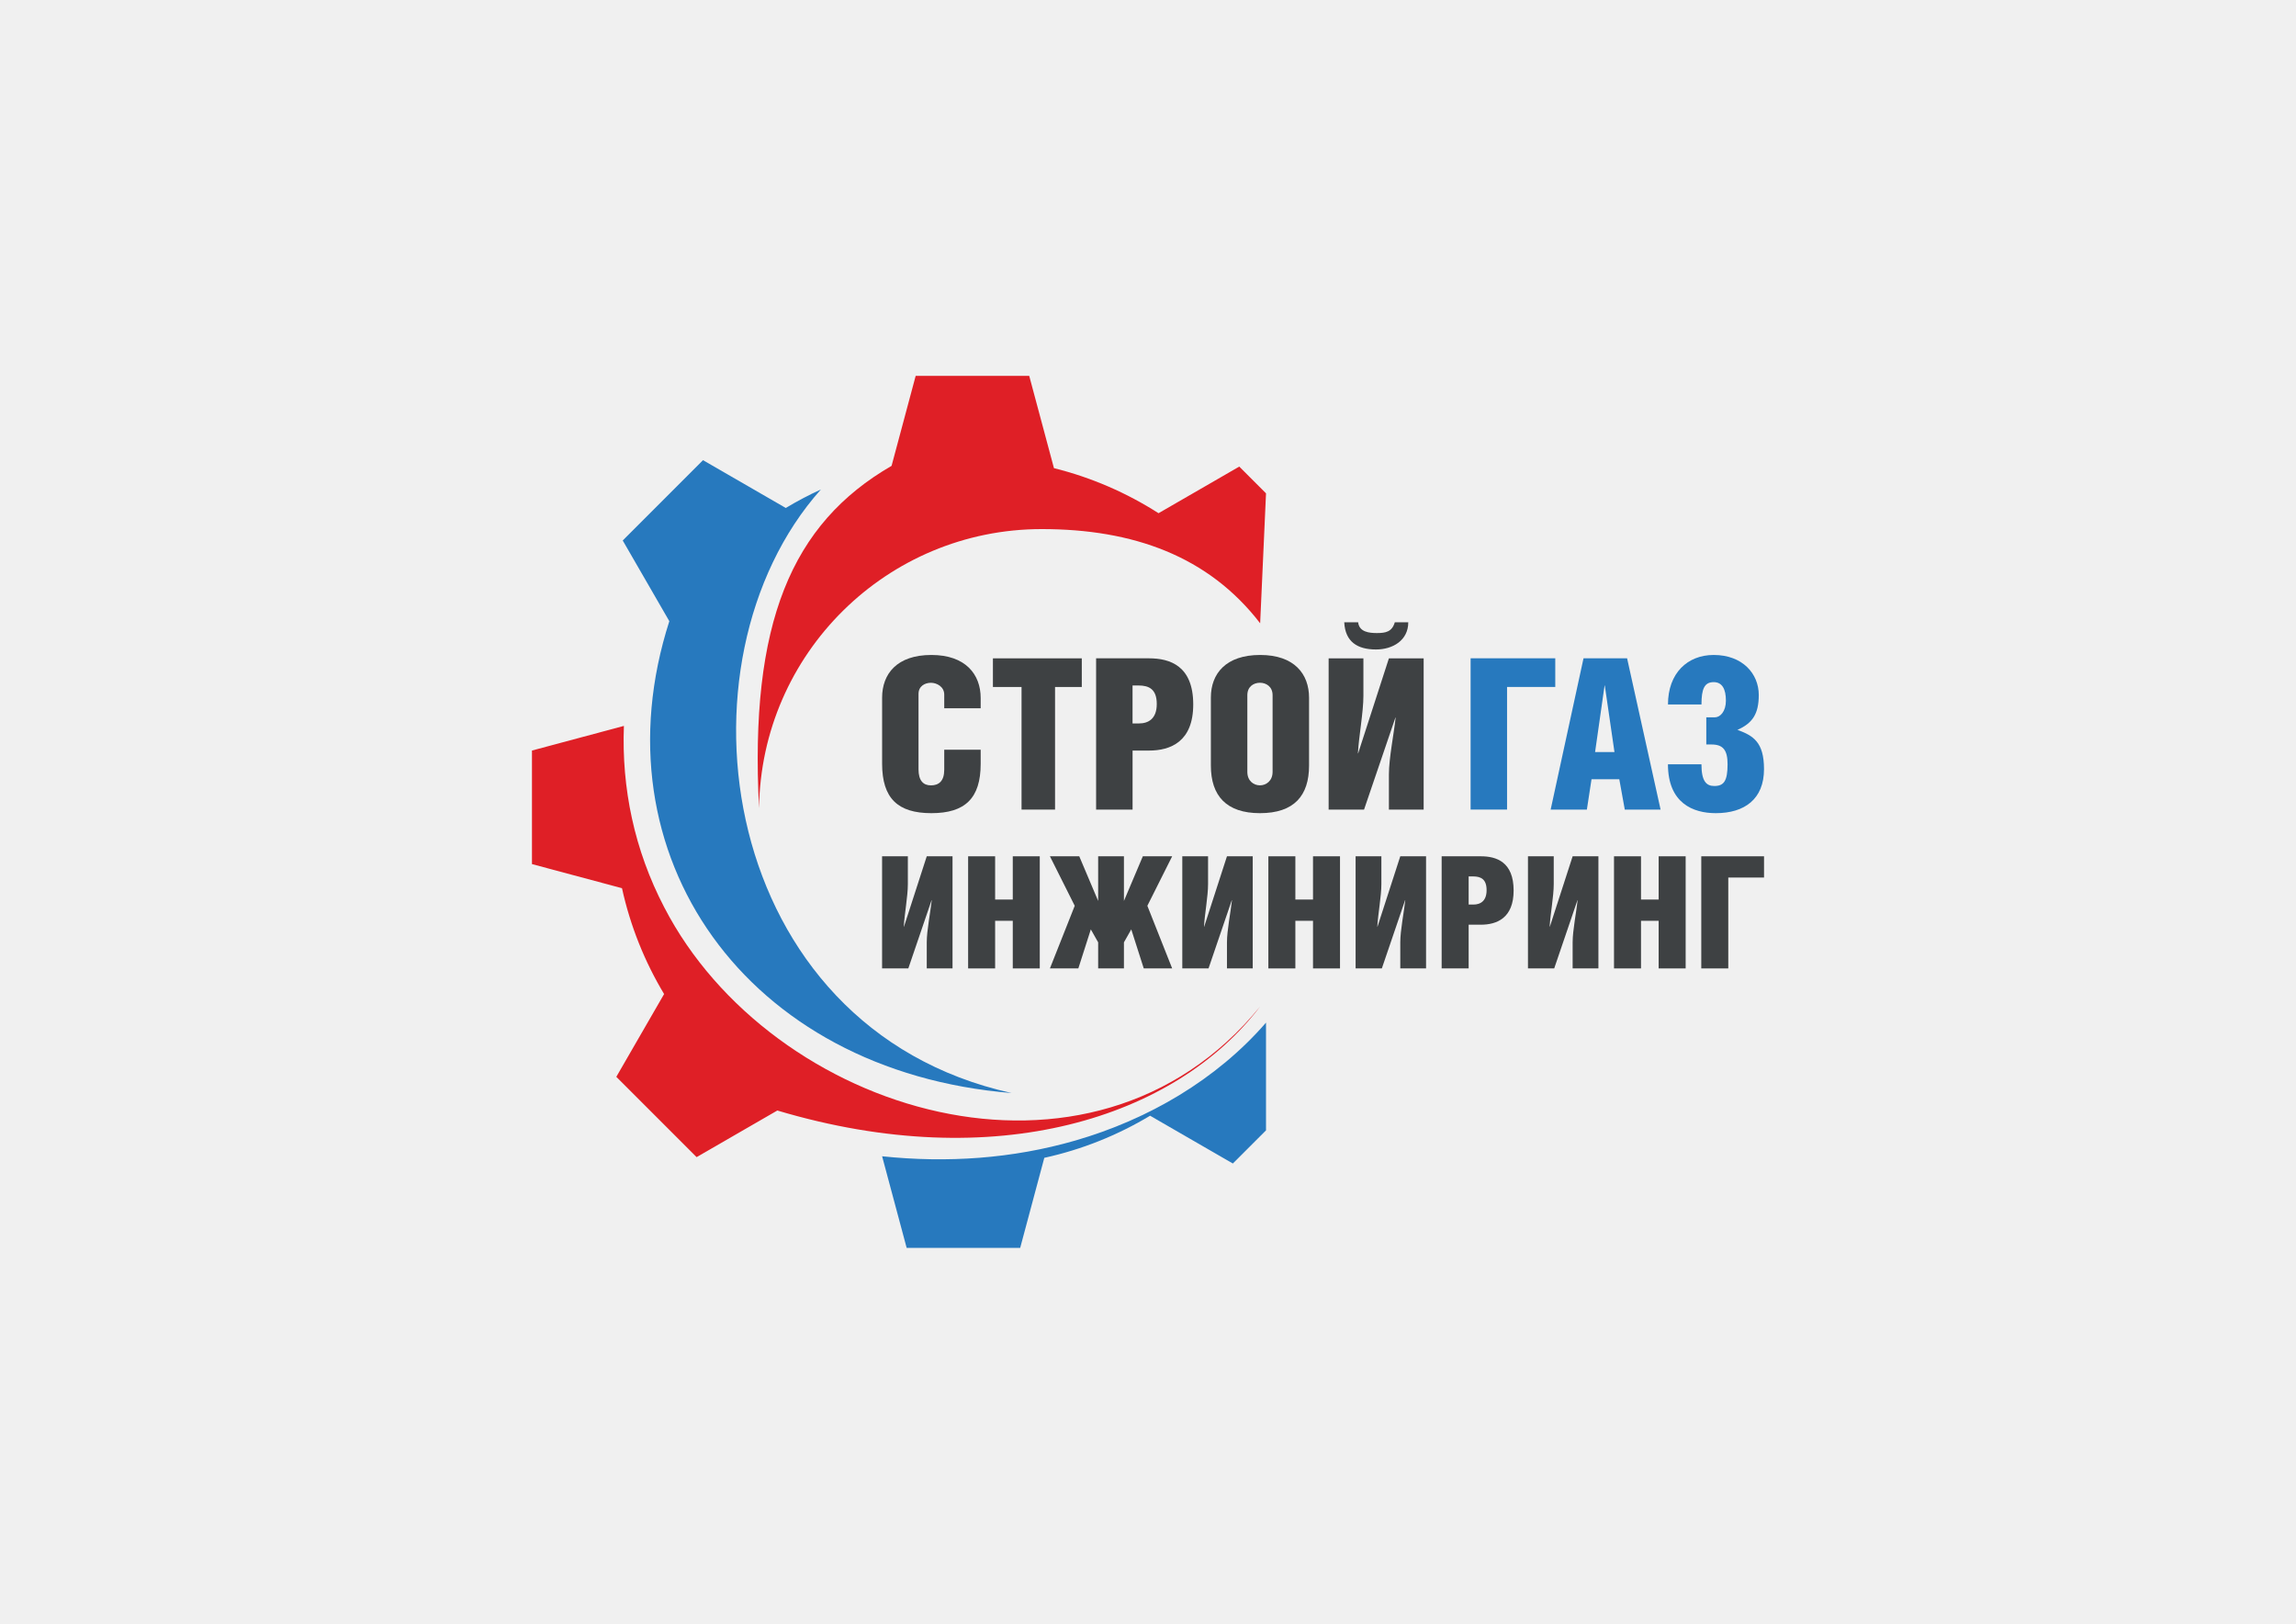
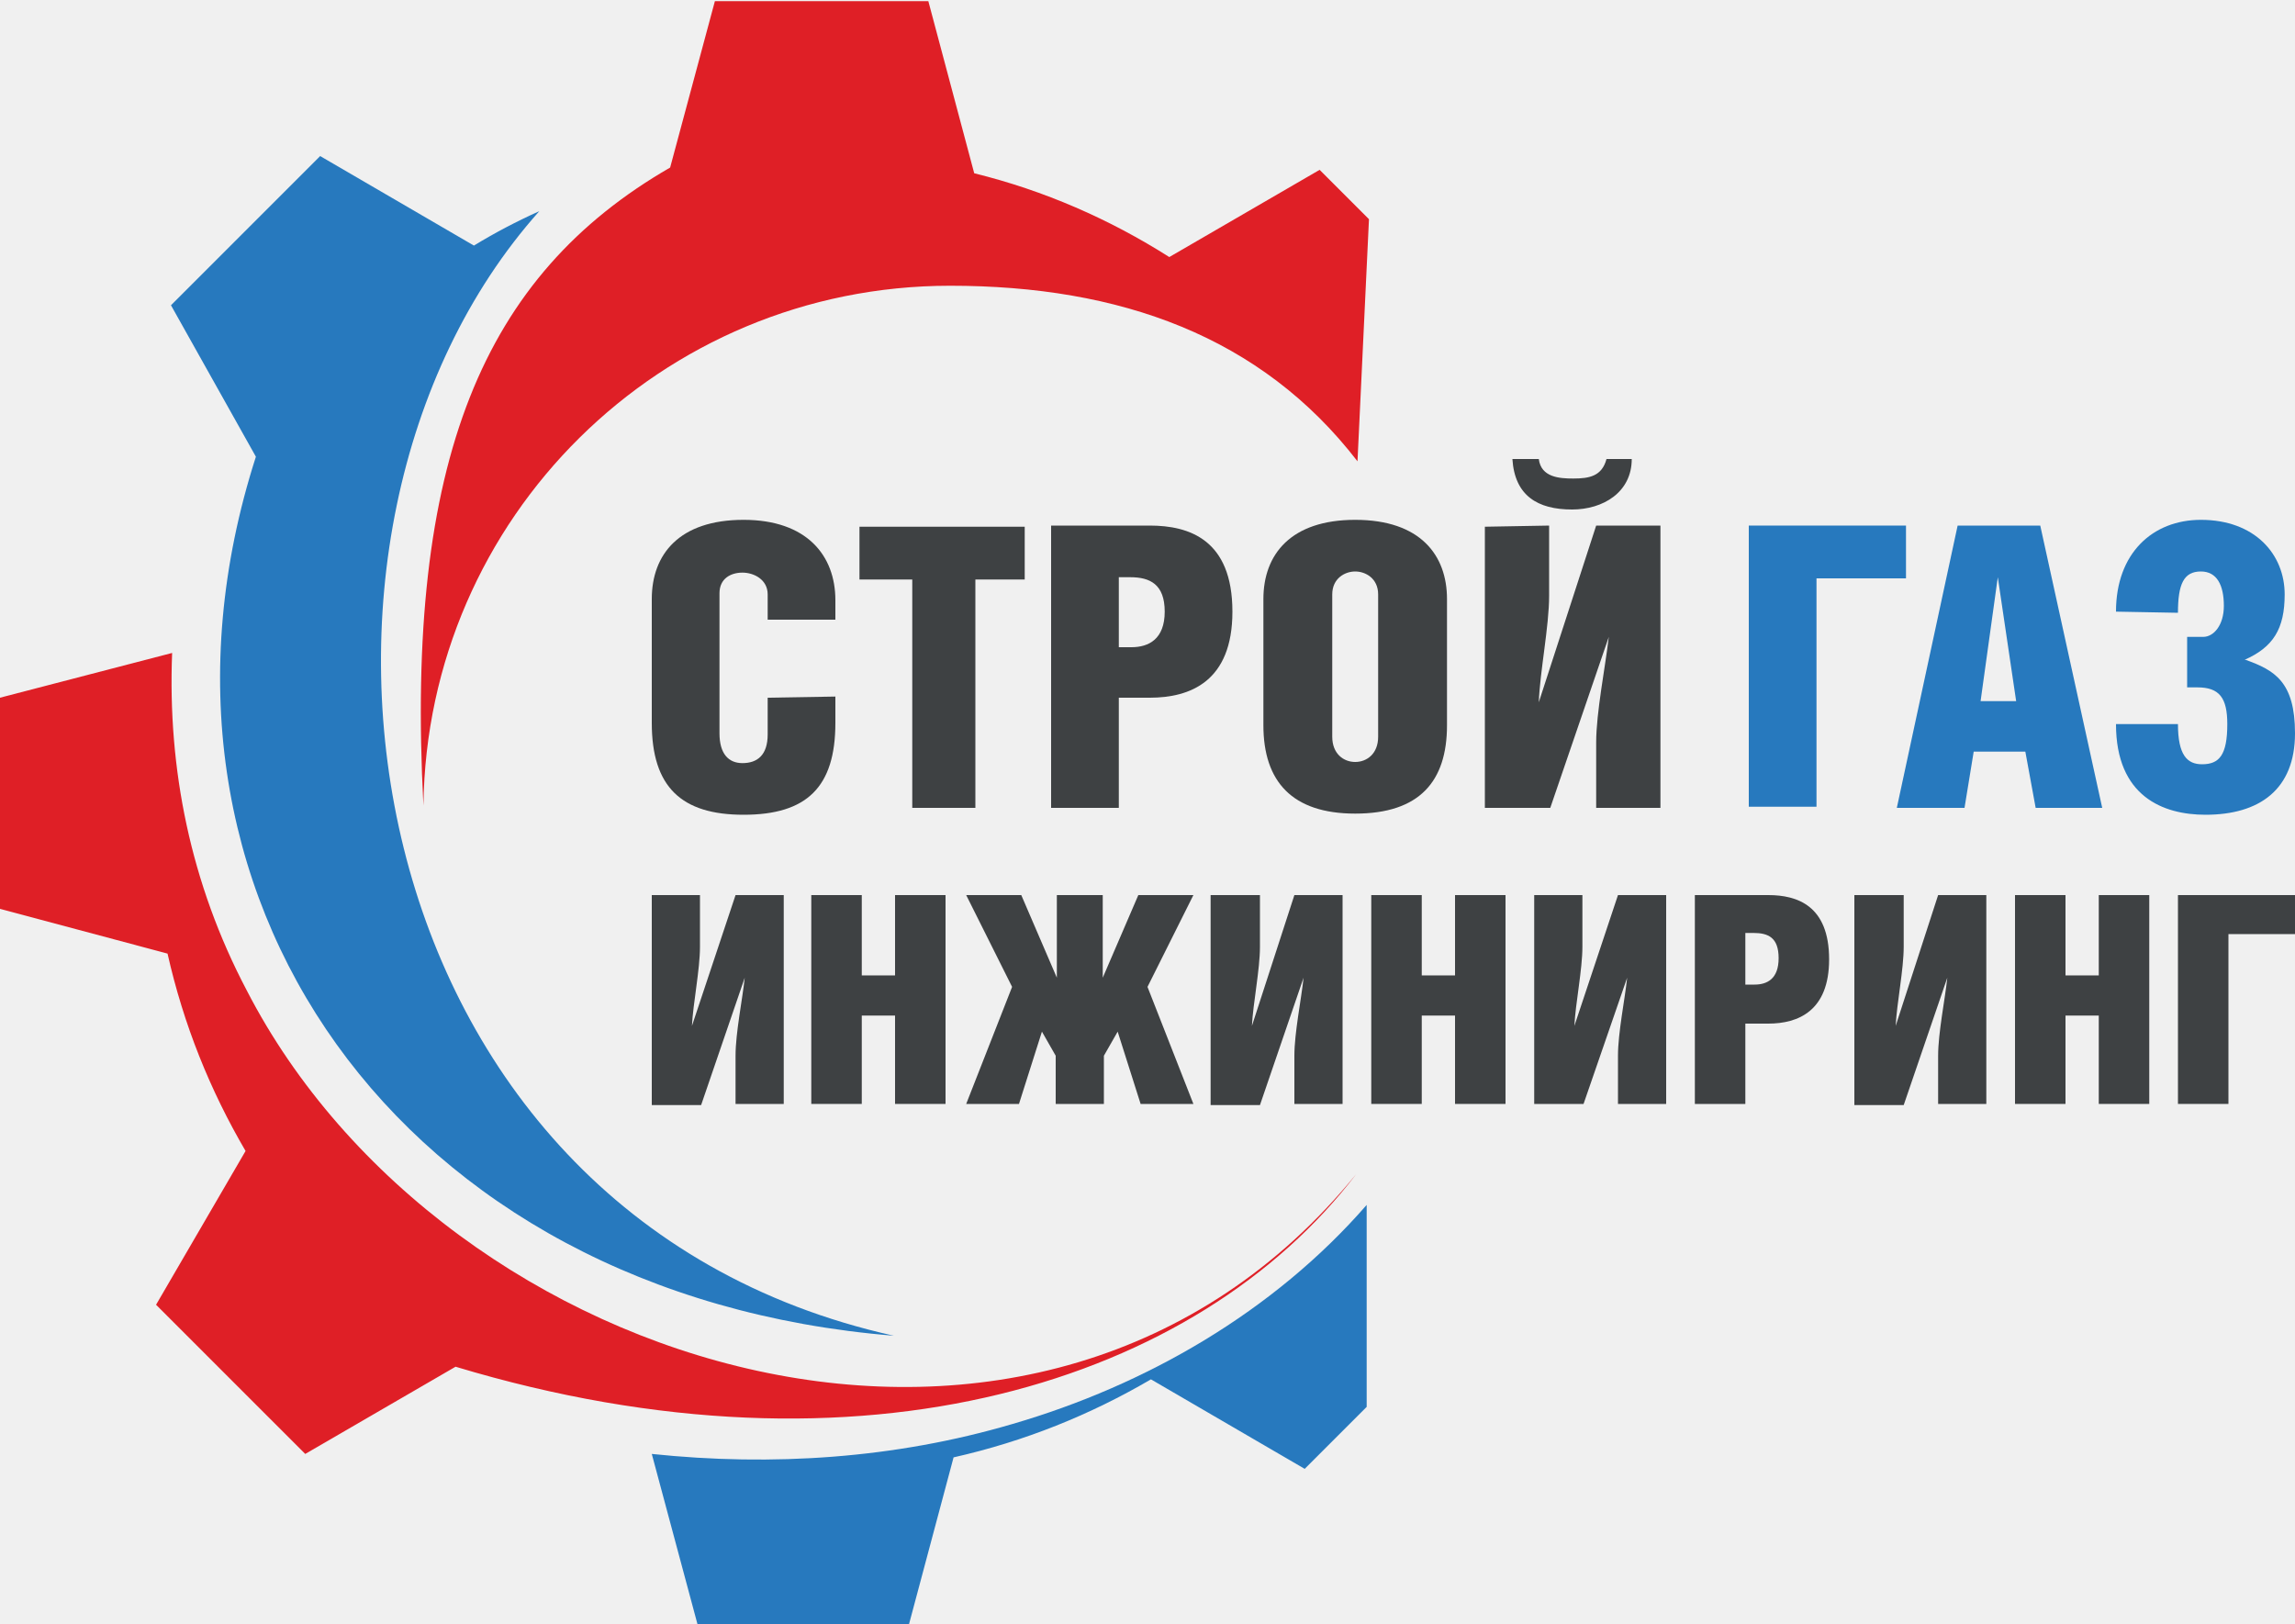
- <svg xmlns="http://www.w3.org/2000/svg" version="1.1" id="Layer_1" x="0px" y="0px" viewBox="0 0 841.89 595.28" style="enable-background:new 0 0 841.89 595.28;" xml:space="preserve">
+ <svg xmlns="http://www.w3.org/2000/svg" version="1.1" id="Layer_1" x="0px" y="0px" viewBox="0 0 200 141.5" style="enable-background:new 0 0 200 141.5;" xml:space="preserve">
  <style type="text/css">
- 	.st0{fill:#3E4143;}
- 	.st1{fill:#2779BE;}
- 	.st2{fill:#DF1F26;}
- 	.st3{fill:#1E3455;}
- 	.st4{fill-rule:evenodd;clip-rule:evenodd;fill:#2779BE;}
- 	.st5{fill-rule:evenodd;clip-rule:evenodd;fill:#DF1F26;}
- 	.st6{fill-rule:evenodd;clip-rule:evenodd;fill:#FFFFFF;}
- 	.st7{fill:#FFFFFF;}
- 	.st8{fill-rule:evenodd;clip-rule:evenodd;fill:#3E4143;}
+ 	.st0{fill:#2779BE;}
+ 	.st1{fill:#DF1F26;}
+ 	.st2{fill:#3E4143;}
</style>
  <g>
    <g>
-       <path class="st4" d="M323.45,423.91l9,33.58l41.63,0l8.84-33.01c13.9-3.05,26.96-8.33,38.79-15.44l30.35,17.52l12.16-12.16v-39.49    c-18.21,20.99-43.28,35.52-69.86,43.21C371.2,424.82,347.17,426.4,323.45,423.91 M245.43,227.74    c-27.57,85.72,28.06,165.05,125.48,172.98C263.13,376.88,244.66,242.63,301,179.45c-4.43,2.02-8.73,4.29-12.87,6.78l-30.35-17.52    l-29.44,29.44L245.43,227.74z" />
-       <path class="st5" d="M462.08,368.97c-61.88,76-179.54,39.12-218.52-36.34c-10.96-21-15.67-43.7-14.79-66.5l-33.71,9.03l0,41.63    l33.01,8.84c3.05,13.9,8.33,26.96,15.44,38.8l-17.52,30.35l29.44,29.44l29.6-17.09C365.03,431,430.99,409.85,462.08,368.97     M326.92,170.79c-36.69,21.19-52.14,57.69-48.59,125.47c0.74-56.62,46.87-102.29,103.66-102.29c33.49,0,61.12,9.9,80.08,34.54    l2.15-47.64l-9.81-9.81l-29.6,17.09c-11.65-7.45-24.56-13.09-38.35-16.52l-9.07-33.84h-41.63L326.92,170.79z" />
+       <path class="st0" d="M56.8,126.7l4,14.9h18.4l3.9-14.6c6.2-1.4,11.9-3.7,17.2-6.8l13.4,7.8l5.4-5.4V105    c-8.1,9.3-19.2,15.7-30.9,19.1C78,127.1,67.3,127.8,56.8,126.7 M22.3,39.8c-12.2,37.9,12.4,73.1,55.6,76.6    c-47.7-10.6-55.9-70-30.9-98c-2,0.9-3.9,1.9-5.7,3l-13.4-7.8l-13,13L22.3,39.8z" />
+       <path class="st1" d="M118.2,102.3C90.8,136,38.7,119.7,21.5,86.3c-4.9-9.3-6.9-19.3-6.5-29.4L0,60.8v18.4l14.6,3.9    c1.4,6.2,3.7,11.9,6.8,17.2l-7.8,13.4l13,13l13.1-7.6C75.2,129.8,104.4,120.4,118.2,102.3 M58.4,14.6C42.1,24,35.3,40.1,36.9,70.2    c0.3-25.1,20.7-45.3,45.9-45.3c14.8,0,27.1,4.4,35.5,15.3l1-21.1l-4.3-4.3l-13.1,7.6c-5.2-3.3-10.9-5.8-17-7.3l-4-15H62.3    L58.4,14.6z" />
    </g>
    <g>
-       <path class="st0" d="M359.59,274.87v5.18c0,12.59-5.71,18.07-18.07,18.07c-12.28,0-18.07-5.41-18.07-18.15V255.8    c0-8.73,5.41-15.68,18.07-15.68c12.51,0,18.07,7.11,18.07,15.76v3.79h-13.36v-5.02c0-2.93-2.78-4.33-4.87-4.33    c-2.24,0-4.56,1.24-4.56,4.09v27.65c0,4.17,1.78,5.87,4.56,5.87c2.86,0,4.87-1.55,4.87-5.72v-7.34H359.59z" />
-       <path class="st0" d="M386.86,296.81h-12.28v-44.95h-10.5v-10.5h32.59v10.5h-9.81V296.81z" />
-       <path class="st0" d="M415.28,296.81h-13.36v-55.46h19.39c7.72,0,16.22,2.78,16.22,16.91c0,13.67-8.34,16.91-16.22,16.91h-6.02    V296.81z M415.28,265.22h2.39c3.32,0,6.49-1.62,6.49-7.11c0-5.48-2.86-6.8-6.72-6.8h-2.16V265.22z" />
-       <path class="st0" d="M480,255.8v24.87c0,11.04-5.48,17.45-18,17.45c-12.36,0-18-6.41-18-17.45v-24.95c0-8.73,5.48-15.6,18.07-15.6    C474.67,240.12,480,247.15,480,255.8z M457.37,254.87v28.11c0,3.32,2.32,4.94,4.63,4.94c2.24,0,4.63-1.62,4.63-4.94v-28.11    c0-3.17-2.39-4.56-4.63-4.56C459.69,250.31,457.37,251.7,457.37,254.87z" />
-       <path class="st0" d="M499.93,241.35v13.75c0,6.1-1.7,14.98-2.01,21.09H498l11.28-34.83h12.74v55.46h-12.74v-12.9    c0-5.95,1.85-14.98,2.47-20.85h-0.08l-11.51,33.75h-12.98v-55.46H499.93z M498,228.15c0.39,3.55,4.02,3.94,6.87,3.94    c3.24,0,5.56-0.46,6.57-3.94h4.94c0,6.64-5.72,9.96-11.82,9.96c-6.8,0-11.28-2.78-11.66-9.96H498z" />
-       <path class="st1" d="M570.28,241.35v10.5H552.6v44.95h-13.36v-55.46H570.28z" />
-       <path class="st1" d="M596.62,241.35l12.28,55.46h-13.13l-2.01-11.12h-10.19l-1.7,11.12h-13.28l12.05-55.46H596.62z M591.99,275.72    l-3.55-24.41h-0.08l-3.48,24.41H591.99z" />
-       <path class="st1" d="M611.61,258.27c0-11.51,7.18-18.15,16.76-18.15c10.58,0,16.53,6.87,16.53,14.67c0,6.87-2.24,10.35-7.88,12.82    h0.15c5.64,2.09,9.65,4.4,9.65,14.37c0,10.97-7.11,16.14-17.69,16.14c-8.26,0-17.53-3.63-17.53-17.92h12.28    c0,6.18,1.78,7.96,4.71,7.96c3.48,0,4.87-1.78,4.87-7.96c0-5.17-1.62-7.26-5.87-7.26h-1.93v-9.96h3.17c1.93,0,4.02-2.16,4.02-6.1    c0-4.17-1.31-6.8-4.48-6.8c-3.4,0-4.48,2.47-4.48,8.19H611.61z" />
-       <path class="st0" d="M332.89,313.93v10.19c0,4.52-1.26,11.11-1.49,15.63h0.06l8.36-25.82h9.45v41.11h-9.45v-9.56    c0-4.41,1.37-11.11,1.83-15.46h-0.06l-8.53,25.02h-9.62v-41.11H332.89z" />
-       <path class="st0" d="M364.89,329.79h6.47v-15.86h9.9v41.11h-9.9v-17.46h-6.47v17.46h-9.9v-41.11h9.9V329.79z" />
-       <path class="st0" d="M412.12,313.93v16.37l6.93-16.37h10.76l-9.1,18.15l9.1,22.96h-10.42l-4.58-14.31l-2.69,4.75v9.56h-9.45v-9.56    l-2.69-4.75l-4.58,14.31h-10.42l9.1-22.96l-9.1-18.15h10.76l6.93,16.37v-16.37H412.12z" />
-       <path class="st0" d="M442.97,313.93v10.19c0,4.52-1.26,11.11-1.49,15.63h0.06l8.36-25.82h9.45v41.11h-9.45v-9.56    c0-4.41,1.37-11.11,1.83-15.46h-0.06l-8.53,25.02h-9.62v-41.11H442.97z" />
-       <path class="st0" d="M474.98,329.79h6.47v-15.86h9.9v41.11h-9.9v-17.46h-6.47v17.46h-9.9v-41.11h9.9V329.79z" />
-       <path class="st0" d="M506.52,313.93v10.19c0,4.52-1.26,11.11-1.49,15.63h0.06l8.36-25.82h9.45v41.11h-9.45v-9.56    c0-4.41,1.37-11.11,1.83-15.46h-0.06l-8.53,25.02h-9.62v-41.11H506.52z" />
-       <path class="st0" d="M538.52,355.04h-9.9v-41.11h14.37c5.72,0,12.02,2.06,12.02,12.54c0,10.13-6.18,12.54-12.02,12.54h-4.47    V355.04z M538.52,331.62h1.77c2.46,0,4.81-1.2,4.81-5.27s-2.12-5.04-4.98-5.04h-1.6V331.62z" />
-       <path class="st0" d="M569.72,313.93v10.19c0,4.52-1.26,11.11-1.49,15.63h0.06l8.36-25.82h9.45v41.11h-9.45v-9.56    c0-4.41,1.37-11.11,1.83-15.46h-0.06l-8.53,25.02h-9.62v-41.11H569.72z" />
-       <path class="st0" d="M601.72,329.79h6.47v-15.86h9.9v41.11h-9.9v-17.46h-6.47v17.46h-9.9v-41.11h9.9V329.79z" />
-       <path class="st0" d="M646.83,313.93v7.79h-13.11v33.32h-9.9v-41.11H646.83z" />
+       <path class="st2" d="M72.8,60.7V63c0,5.6-2.5,8-8,8c-5.4,0-8-2.4-8-8V52.2c0-3.9,2.4-6.9,8-6.9c5.5,0,8,3.1,8,7V54h-5.9v-2.2    c0-1.3-1.2-1.9-2.2-1.9c-1,0-2,0.5-2,1.8v12.2c0,1.8,0.8,2.6,2,2.6c1.3,0,2.2-0.7,2.2-2.5v-3.2L72.8,60.7L72.8,60.7z" />
+       <path class="st2" d="M84.9,70.4h-5.4V50.5h-4.6v-4.6h14.4v4.6h-4.3V70.4z" />
+       <path class="st2" d="M97.5,70.4h-5.9V45.8h8.6c3.4,0,7.2,1.2,7.2,7.5c0,6.1-3.7,7.5-7.2,7.5h-2.7L97.5,70.4L97.5,70.4z M97.5,56.4    h1.1c1.5,0,2.9-0.7,2.9-3.1c0-2.4-1.3-3-3-3h-1V56.4z" />
+       <path class="st2" d="M126.1,52.2v11c0,4.9-2.4,7.7-8,7.7c-5.5,0-8-2.8-8-7.7v-11c0-3.9,2.4-6.9,8-6.9    C123.8,45.3,126.1,48.4,126.1,52.2z M116.1,51.8v12.4c0,1.5,1,2.2,2,2.2c1,0,2-0.7,2-2.2V51.8c0-1.4-1.1-2-2-2    C117.2,49.8,116.1,50.4,116.1,51.8z" />
+       <path class="st2" d="M135,45.8v6.1c0,2.7-0.8,6.6-0.9,9.3h0l5-15.4h5.6v24.6h-5.6v-5.7c0-2.6,0.8-6.6,1.1-9.2h0l-5.1,14.9h-5.7    V45.9L135,45.8L135,45.8z M134.1,40c0.2,1.6,1.8,1.7,3,1.7c1.4,0,2.5-0.2,2.9-1.7h2.2c0,2.9-2.5,4.4-5.2,4.4c-3,0-5-1.2-5.2-4.4    H134.1z" />
+       <path class="st0" d="M166.1,45.8v4.6h-7.8v19.9h-5.9V45.8L166.1,45.8L166.1,45.8z" />
+       <path class="st0" d="M177.8,45.8l5.4,24.6h-5.8l-0.9-4.9H172l-0.8,4.9h-5.9l5.3-24.6H177.8z M175.7,61.1l-1.6-10.8h0l-1.5,10.8    H175.7z" />
+       <path class="st0" d="M184.4,53.3c0-5.1,3.2-8,7.4-8c4.7,0,7.3,3,7.3,6.5c0,3-1,4.6-3.5,5.7h0.1c2.5,0.9,4.3,1.9,4.3,6.4    c0,4.9-3.1,7.1-7.8,7.1c-3.7,0-7.8-1.6-7.8-7.9h5.4c0,2.7,0.8,3.5,2.1,3.5c1.5,0,2.2-0.8,2.2-3.5c0-2.3-0.7-3.2-2.6-3.2h-0.9v-4.4    h1.4c0.9,0,1.8-1,1.8-2.7c0-1.8-0.6-3-2-3c-1.5,0-2,1.1-2,3.6L184.4,53.3L184.4,53.3z" />
+       <path class="st2" d="M61,78v4.5c0,2-0.6,4.9-0.7,6.9h0L64.1,78h4.2v18.2h-4.2v-4.2c0-2,0.6-4.9,0.8-6.8h0l-3.8,11.1h-4.3V78H61z" />
+       <path class="st2" d="M75.2,85H78v-7h4.4v18.2H78v-7.7h-2.9v7.7h-4.4V78h4.4V85z" />
+       <path class="st2" d="M96.1,78v7.2l3.1-7.2h4.8l-4,8l4,10.2h-4.6l-2-6.3l-1.2,2.1v4.2h-4.2v-4.2l-1.2-2.1l-2,6.3h-4.6l4-10.2l-4-8    h4.8l3.1,7.2V78H96.1z" />
+       <path class="st2" d="M109.8,78v4.5c0,2-0.6,4.9-0.7,6.9h0l3.7-11.4h4.2v18.2h-4.2v-4.2c0-2,0.6-4.9,0.8-6.8h0l-3.8,11.1h-4.3V78    H109.8z" />
+       <path class="st2" d="M123.9,85h2.9v-7h4.4v18.2h-4.4v-7.7h-2.9v7.7h-4.4V78h4.4V85z" />
+       <path class="st2" d="M137.9,78v4.5c0,2-0.6,4.9-0.7,6.9h0L141,78h4.2v18.2H141v-4.2c0-2,0.6-4.9,0.8-6.8h0L138,96.2h-4.3V78H137.9    z" />
+       <path class="st2" d="M152.1,96.2h-4.4V78h6.4c2.5,0,5.3,0.9,5.3,5.6c0,4.5-2.7,5.6-5.3,5.6h-2V96.2z M152.1,85.8h0.8    c1.1,0,2.1-0.5,2.1-2.3c0-1.8-0.9-2.2-2.2-2.2h-0.7L152.1,85.8L152.1,85.8z" />
+       <path class="st2" d="M165.9,78v4.5c0,2-0.6,4.9-0.7,6.9h0l3.7-11.4h4.2v18.2h-4.2v-4.2c0-2,0.6-4.9,0.8-6.8h0l-3.8,11.1h-4.3V78    H165.9z" />
+       <path class="st2" d="M180,85h2.9v-7h4.4v18.2h-4.4v-7.7H180v7.7h-4.4V78h4.4V85z" />
+       <path class="st2" d="M200,78v3.4h-5.8v14.8h-4.4V78H200z" />
    </g>
  </g>
</svg>
